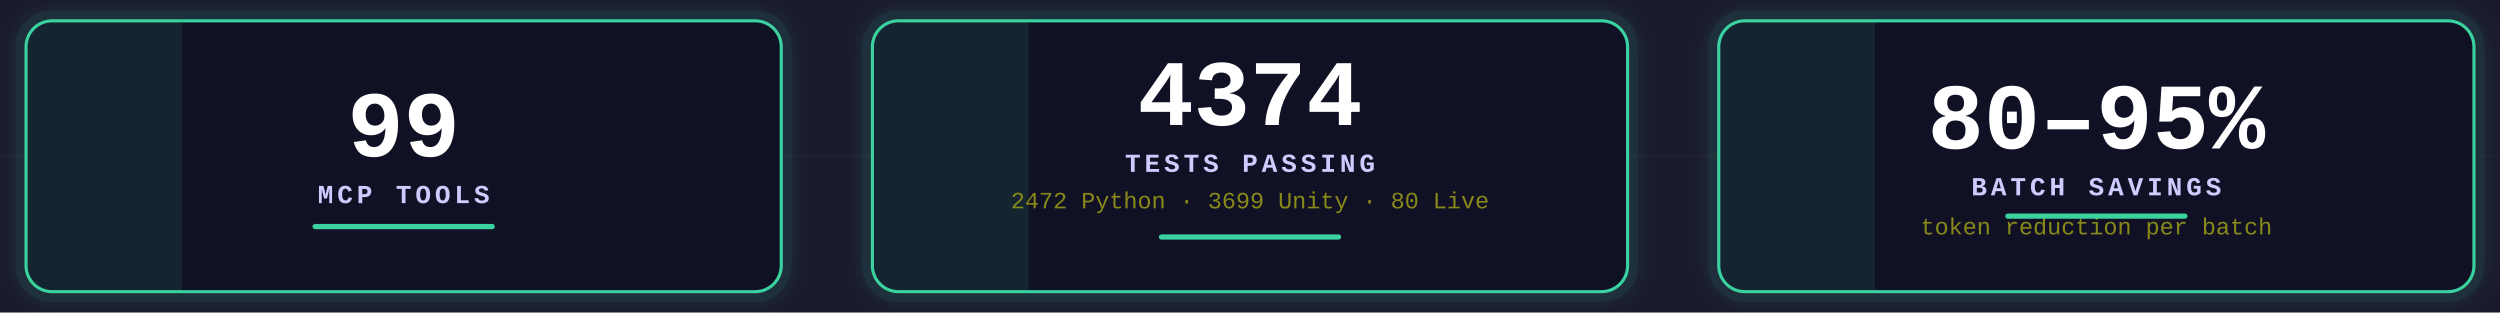
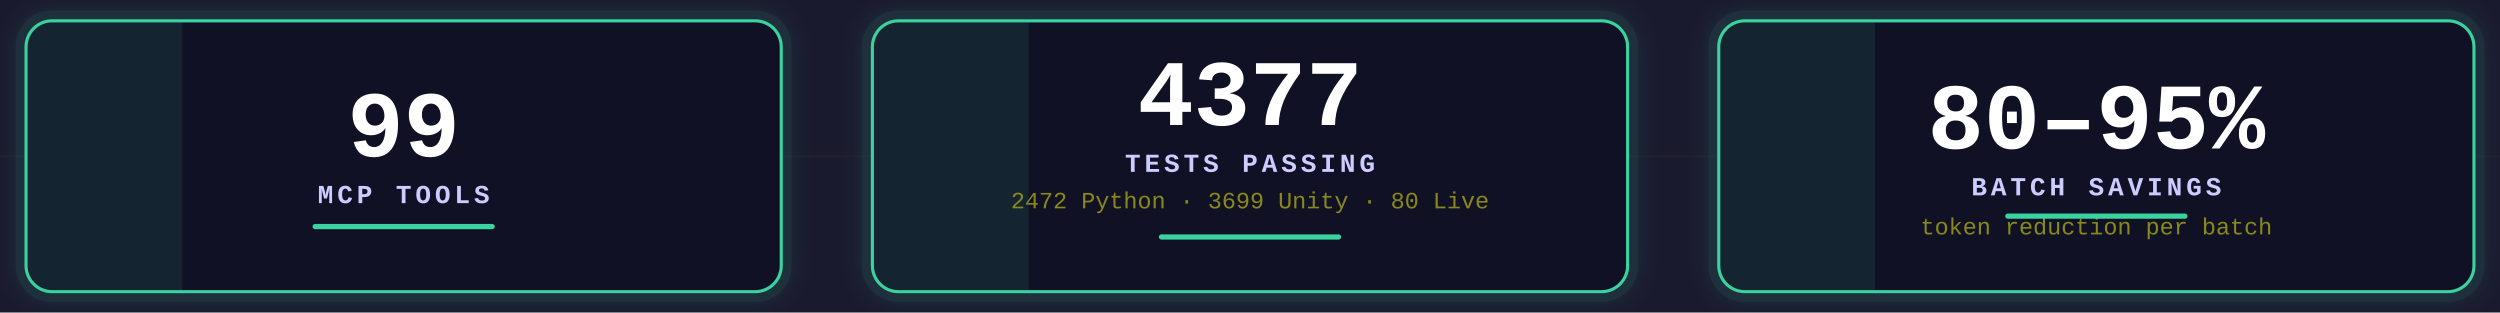
- <svg xmlns="http://www.w3.org/2000/svg" viewBox="0 0 960 120" width="960" height="120" role="img" aria-label="Unity MCP stats: 99 MCP tools, 4374 Tests (0 Python + 4374 Unity + 0 Live), 80-95% Batch Savings">
+ <svg xmlns="http://www.w3.org/2000/svg" viewBox="0 0 960 120" width="960" height="120" role="img" aria-label="Unity MCP stats: 99 MCP tools, 4377 Tests (0 Python + 4377 Unity + 0 Live), 80-95% Batch Savings">
  <defs>
    <filter id="sg" x="-25%" y="-30%" width="150%" height="160%">
      <feGaussianBlur stdDeviation="4" result="b" />
      <feMerge>
        <feMergeNode in="b" />
        <feMergeNode in="SourceGraphic" />
      </feMerge>
    </filter>
    <clipPath id="c1">
      <rect x="10" y="8" width="290" height="104" rx="10" />
    </clipPath>
    <clipPath id="c2">
      <rect x="335" y="8" width="290" height="104" rx="10" />
    </clipPath>
    <clipPath id="c3">
      <rect x="660" y="8" width="290" height="104" rx="10" />
    </clipPath>
  </defs>
  <rect width="960" height="120" fill="#1a1a2e" />
  <line x1="0" y1="60" x2="960" y2="60" stroke="#888919" stroke-opacity="0.05" stroke-width="1" />
  <rect x="10" y="8" width="290" height="104" rx="10" fill="none" stroke="#3ad29f" stroke-width="8" opacity="0.12" filter="url(#sg)">
    <animate attributeName="opacity" values="0.25;0.7;0.25" dur="3s" repeatCount="indefinite" begin="0s" />
  </rect>
  <rect x="10" y="8" width="290" height="104" rx="10" fill="#111125" />
  <rect x="10" y="8" width="290" height="104" rx="10" fill="none" stroke="#3ad29f" stroke-width="1.2" />
  <g clip-path="url(#c1)">
    <rect x="10" y="8" width="60" height="104" fill="#3ad29f" fill-opacity="0.10">
      <animateTransform attributeName="transform" type="translate" values="-100,0;400,0" dur="3s" repeatCount="indefinite" begin="0s" />
    </rect>
  </g>
  <text x="155" y="60" text-anchor="middle" font-family="ui-monospace,SFMono-Regular,'SF Mono',Menlo,Consolas,'Liberation Mono',monospace" font-size="36" font-weight="700" fill="#ffffff">99</text>
  <text x="155" y="78" text-anchor="middle" font-family="ui-monospace,SFMono-Regular,'SF Mono',Menlo,Consolas,'Liberation Mono',monospace" font-size="10" font-weight="700" fill="#ccccff" letter-spacing="1.5">MCP TOOLS</text>
  <rect x="120" y="86" width="70" height="2" rx="1" fill="#3ad29f">
    <animate attributeName="opacity" values="0.6;1;0.6" dur="2s" repeatCount="indefinite" begin="0s" />
  </rect>
  <rect x="335" y="8" width="290" height="104" rx="10" fill="none" stroke="#3ad29f" stroke-width="8" opacity="0.12" filter="url(#sg)">
    <animate attributeName="opacity" values="0.25;0.7;0.25" dur="3s" repeatCount="indefinite" begin="0.6s" />
  </rect>
  <rect x="335" y="8" width="290" height="104" rx="10" fill="#111125" />
  <rect x="335" y="8" width="290" height="104" rx="10" fill="none" stroke="#3ad29f" stroke-width="1.2" />
  <g clip-path="url(#c2)">
    <rect x="335" y="8" width="60" height="104" fill="#3ad29f" fill-opacity="0.10">
      <animateTransform attributeName="transform" type="translate" values="-100,0;400,0" dur="3s" repeatCount="indefinite" begin="0.5s" />
    </rect>
  </g>
-   <text x="480" y="48" text-anchor="middle" font-family="ui-monospace,SFMono-Regular,'SF Mono',Menlo,Consolas,'Liberation Mono',monospace" font-size="36" font-weight="700" fill="#ffffff">4374</text>
+   <text x="480" y="48" text-anchor="middle" font-family="ui-monospace,SFMono-Regular,'SF Mono',Menlo,Consolas,'Liberation Mono',monospace" font-size="36" font-weight="700" fill="#ffffff">4377</text>
  <text x="480" y="66" text-anchor="middle" font-family="ui-monospace,SFMono-Regular,'SF Mono',Menlo,Consolas,'Liberation Mono',monospace" font-size="10" font-weight="700" fill="#ccccff" letter-spacing="1.5">TESTS PASSING</text>
  <text x="480" y="80" text-anchor="middle" font-family="ui-monospace,SFMono-Regular,'SF Mono',Menlo,Consolas,'Liberation Mono',monospace" font-size="9" fill="#888919">2472 Python · 3699 Unity · 80 Live</text>
  <rect x="445" y="90" width="70" height="2" rx="1" fill="#3ad29f">
    <animate attributeName="opacity" values="0.6;1;0.6" dur="2s" repeatCount="indefinite" begin="0.4s" />
  </rect>
  <rect x="660" y="8" width="290" height="104" rx="10" fill="none" stroke="#3ad29f" stroke-width="8" opacity="0.12" filter="url(#sg)">
    <animate attributeName="opacity" values="0.25;0.7;0.25" dur="3s" repeatCount="indefinite" begin="1.2s" />
  </rect>
  <rect x="660" y="8" width="290" height="104" rx="10" fill="#111125" />
  <rect x="660" y="8" width="290" height="104" rx="10" fill="none" stroke="#3ad29f" stroke-width="1.2" />
  <g clip-path="url(#c3)">
    <rect x="660" y="8" width="60" height="104" fill="#3ad29f" fill-opacity="0.10">
      <animateTransform attributeName="transform" type="translate" values="-100,0;400,0" dur="3s" repeatCount="indefinite" begin="1.0s" />
    </rect>
  </g>
  <text x="805" y="57" text-anchor="middle" font-family="ui-monospace,SFMono-Regular,'SF Mono',Menlo,Consolas,'Liberation Mono',monospace" font-size="36" font-weight="700" fill="#ffffff">80–95%</text>
  <text x="805" y="75" text-anchor="middle" font-family="ui-monospace,SFMono-Regular,'SF Mono',Menlo,Consolas,'Liberation Mono',monospace" font-size="10" font-weight="700" fill="#ccccff" letter-spacing="1.5">BATCH SAVINGS</text>
  <text x="805" y="90" text-anchor="middle" font-family="ui-monospace,SFMono-Regular,'SF Mono',Menlo,Consolas,'Liberation Mono',monospace" font-size="9" fill="#888919">token reduction per batch</text>
  <rect x="770" y="82" width="70" height="2" rx="1" fill="#3ad29f">
    <animate attributeName="opacity" values="0.6;1;0.6" dur="2s" repeatCount="indefinite" begin="0.8s" />
  </rect>
</svg>
